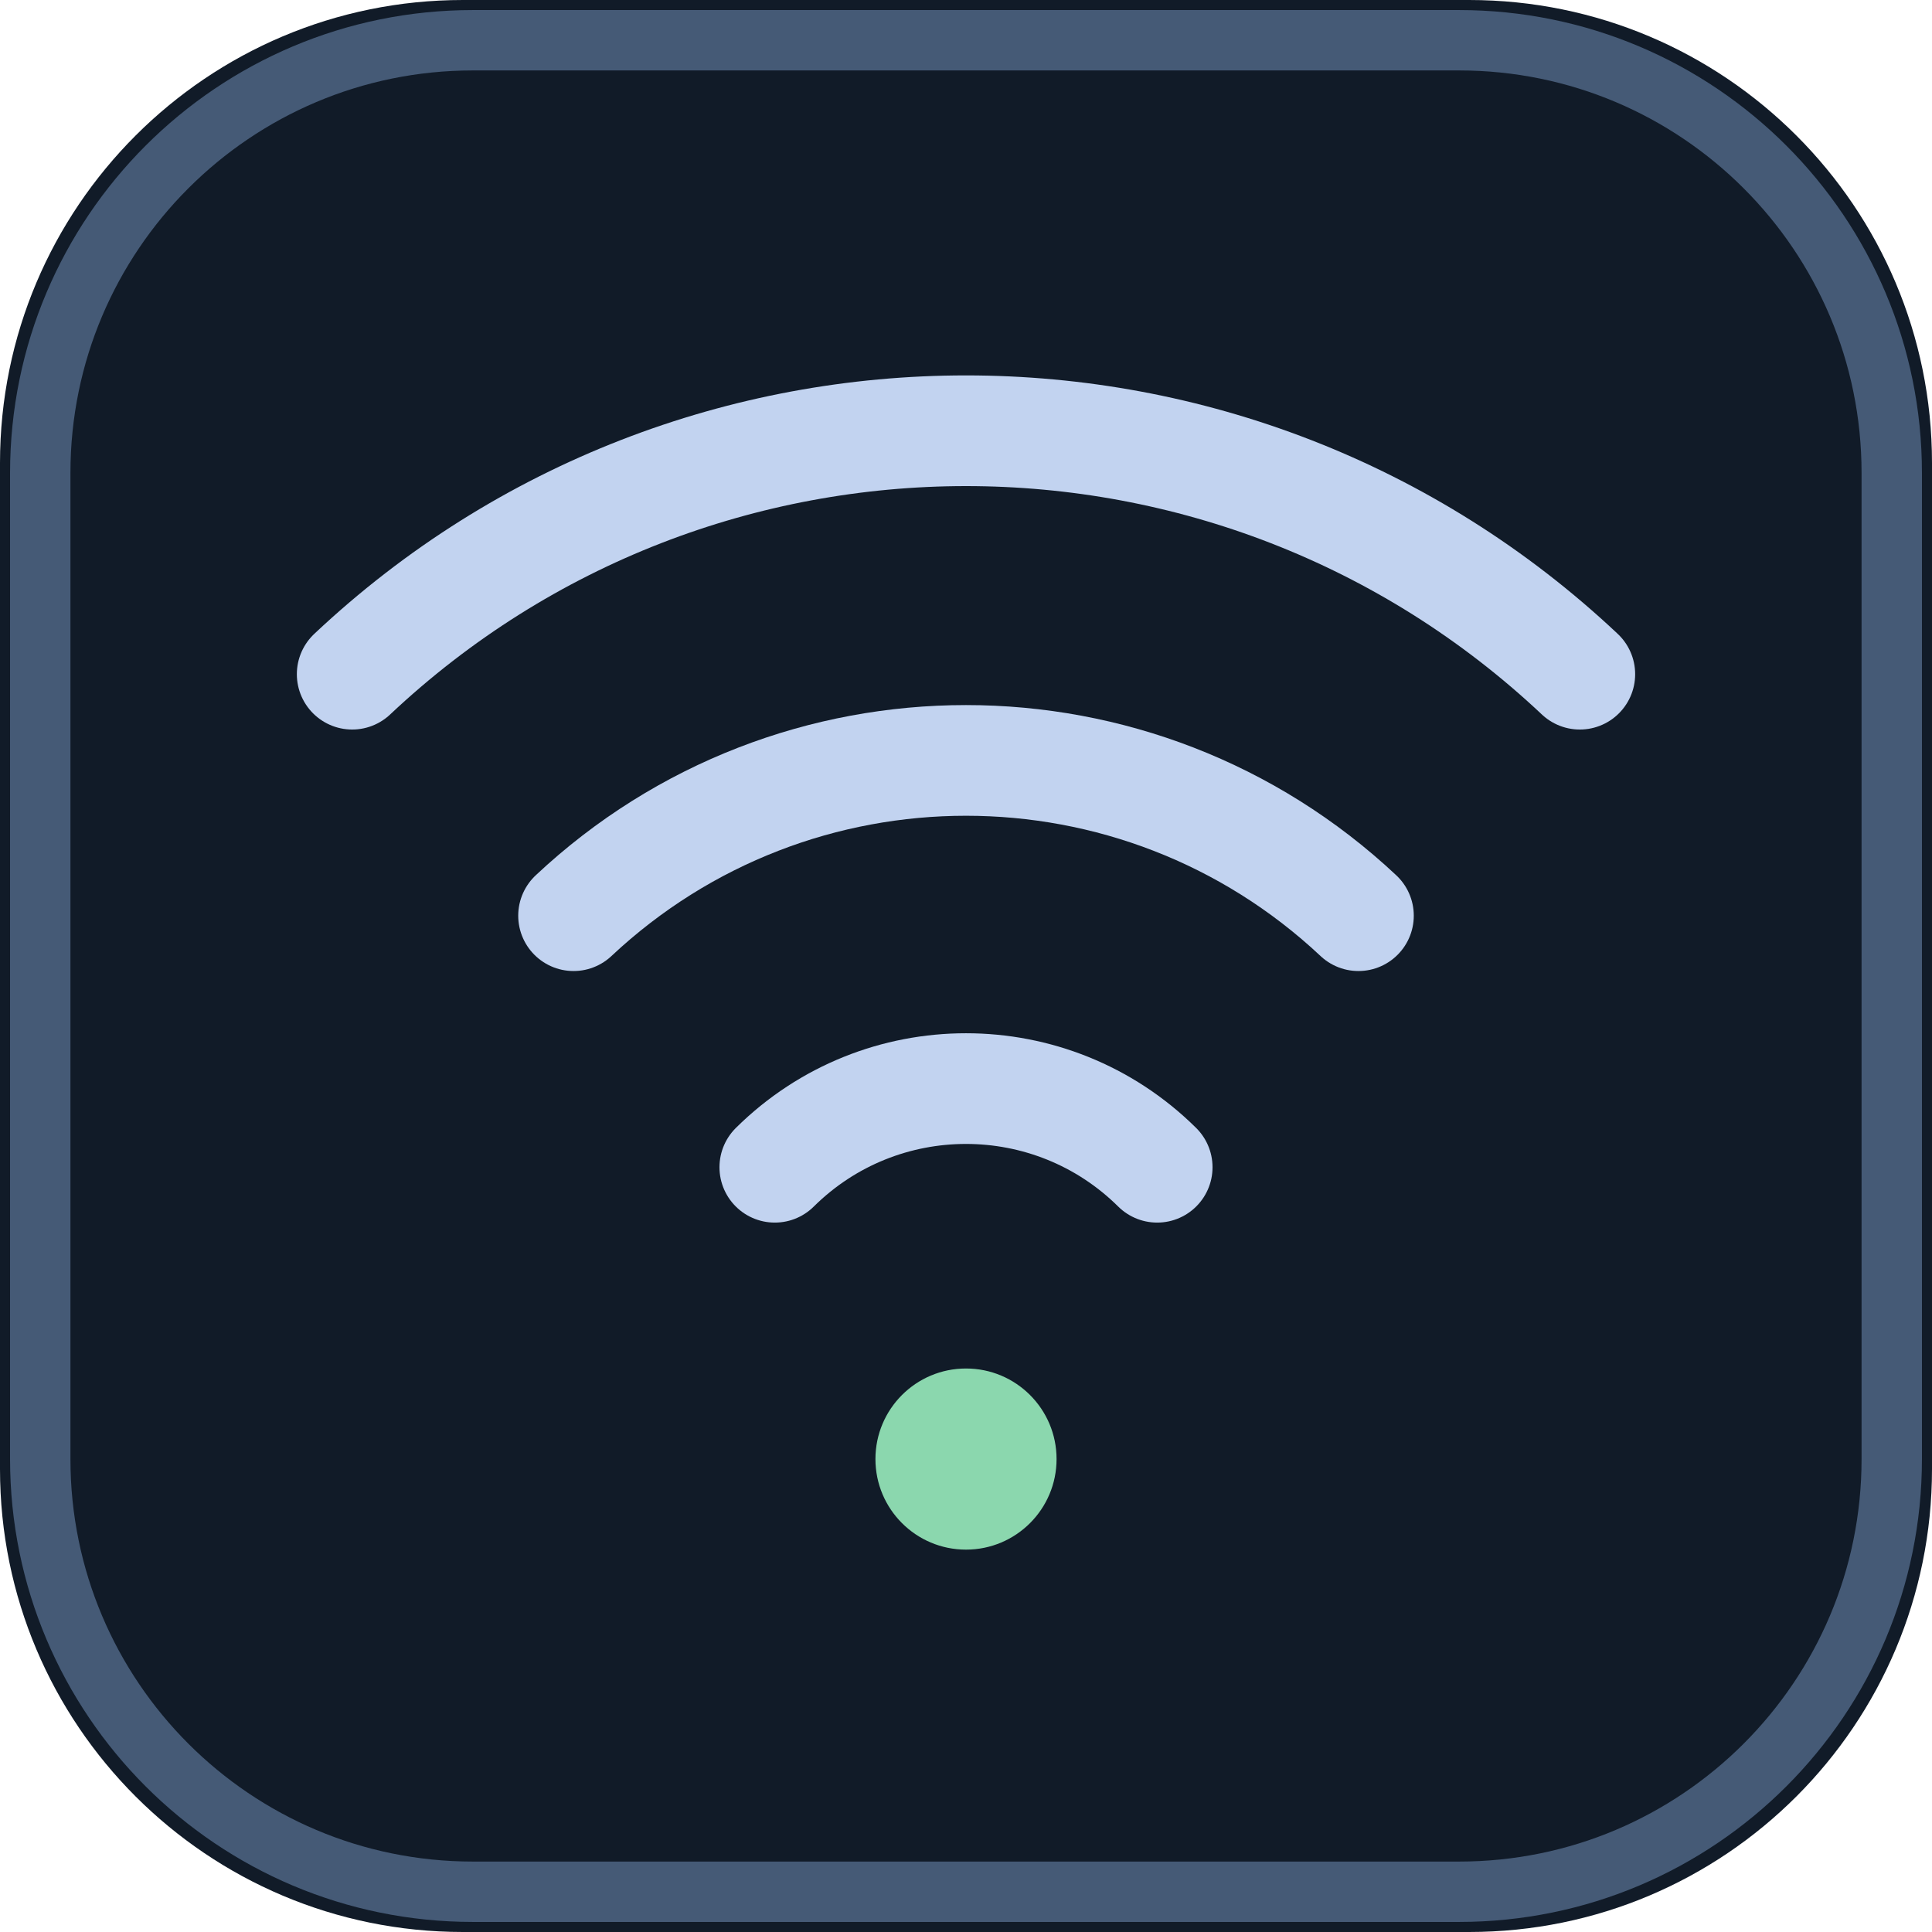
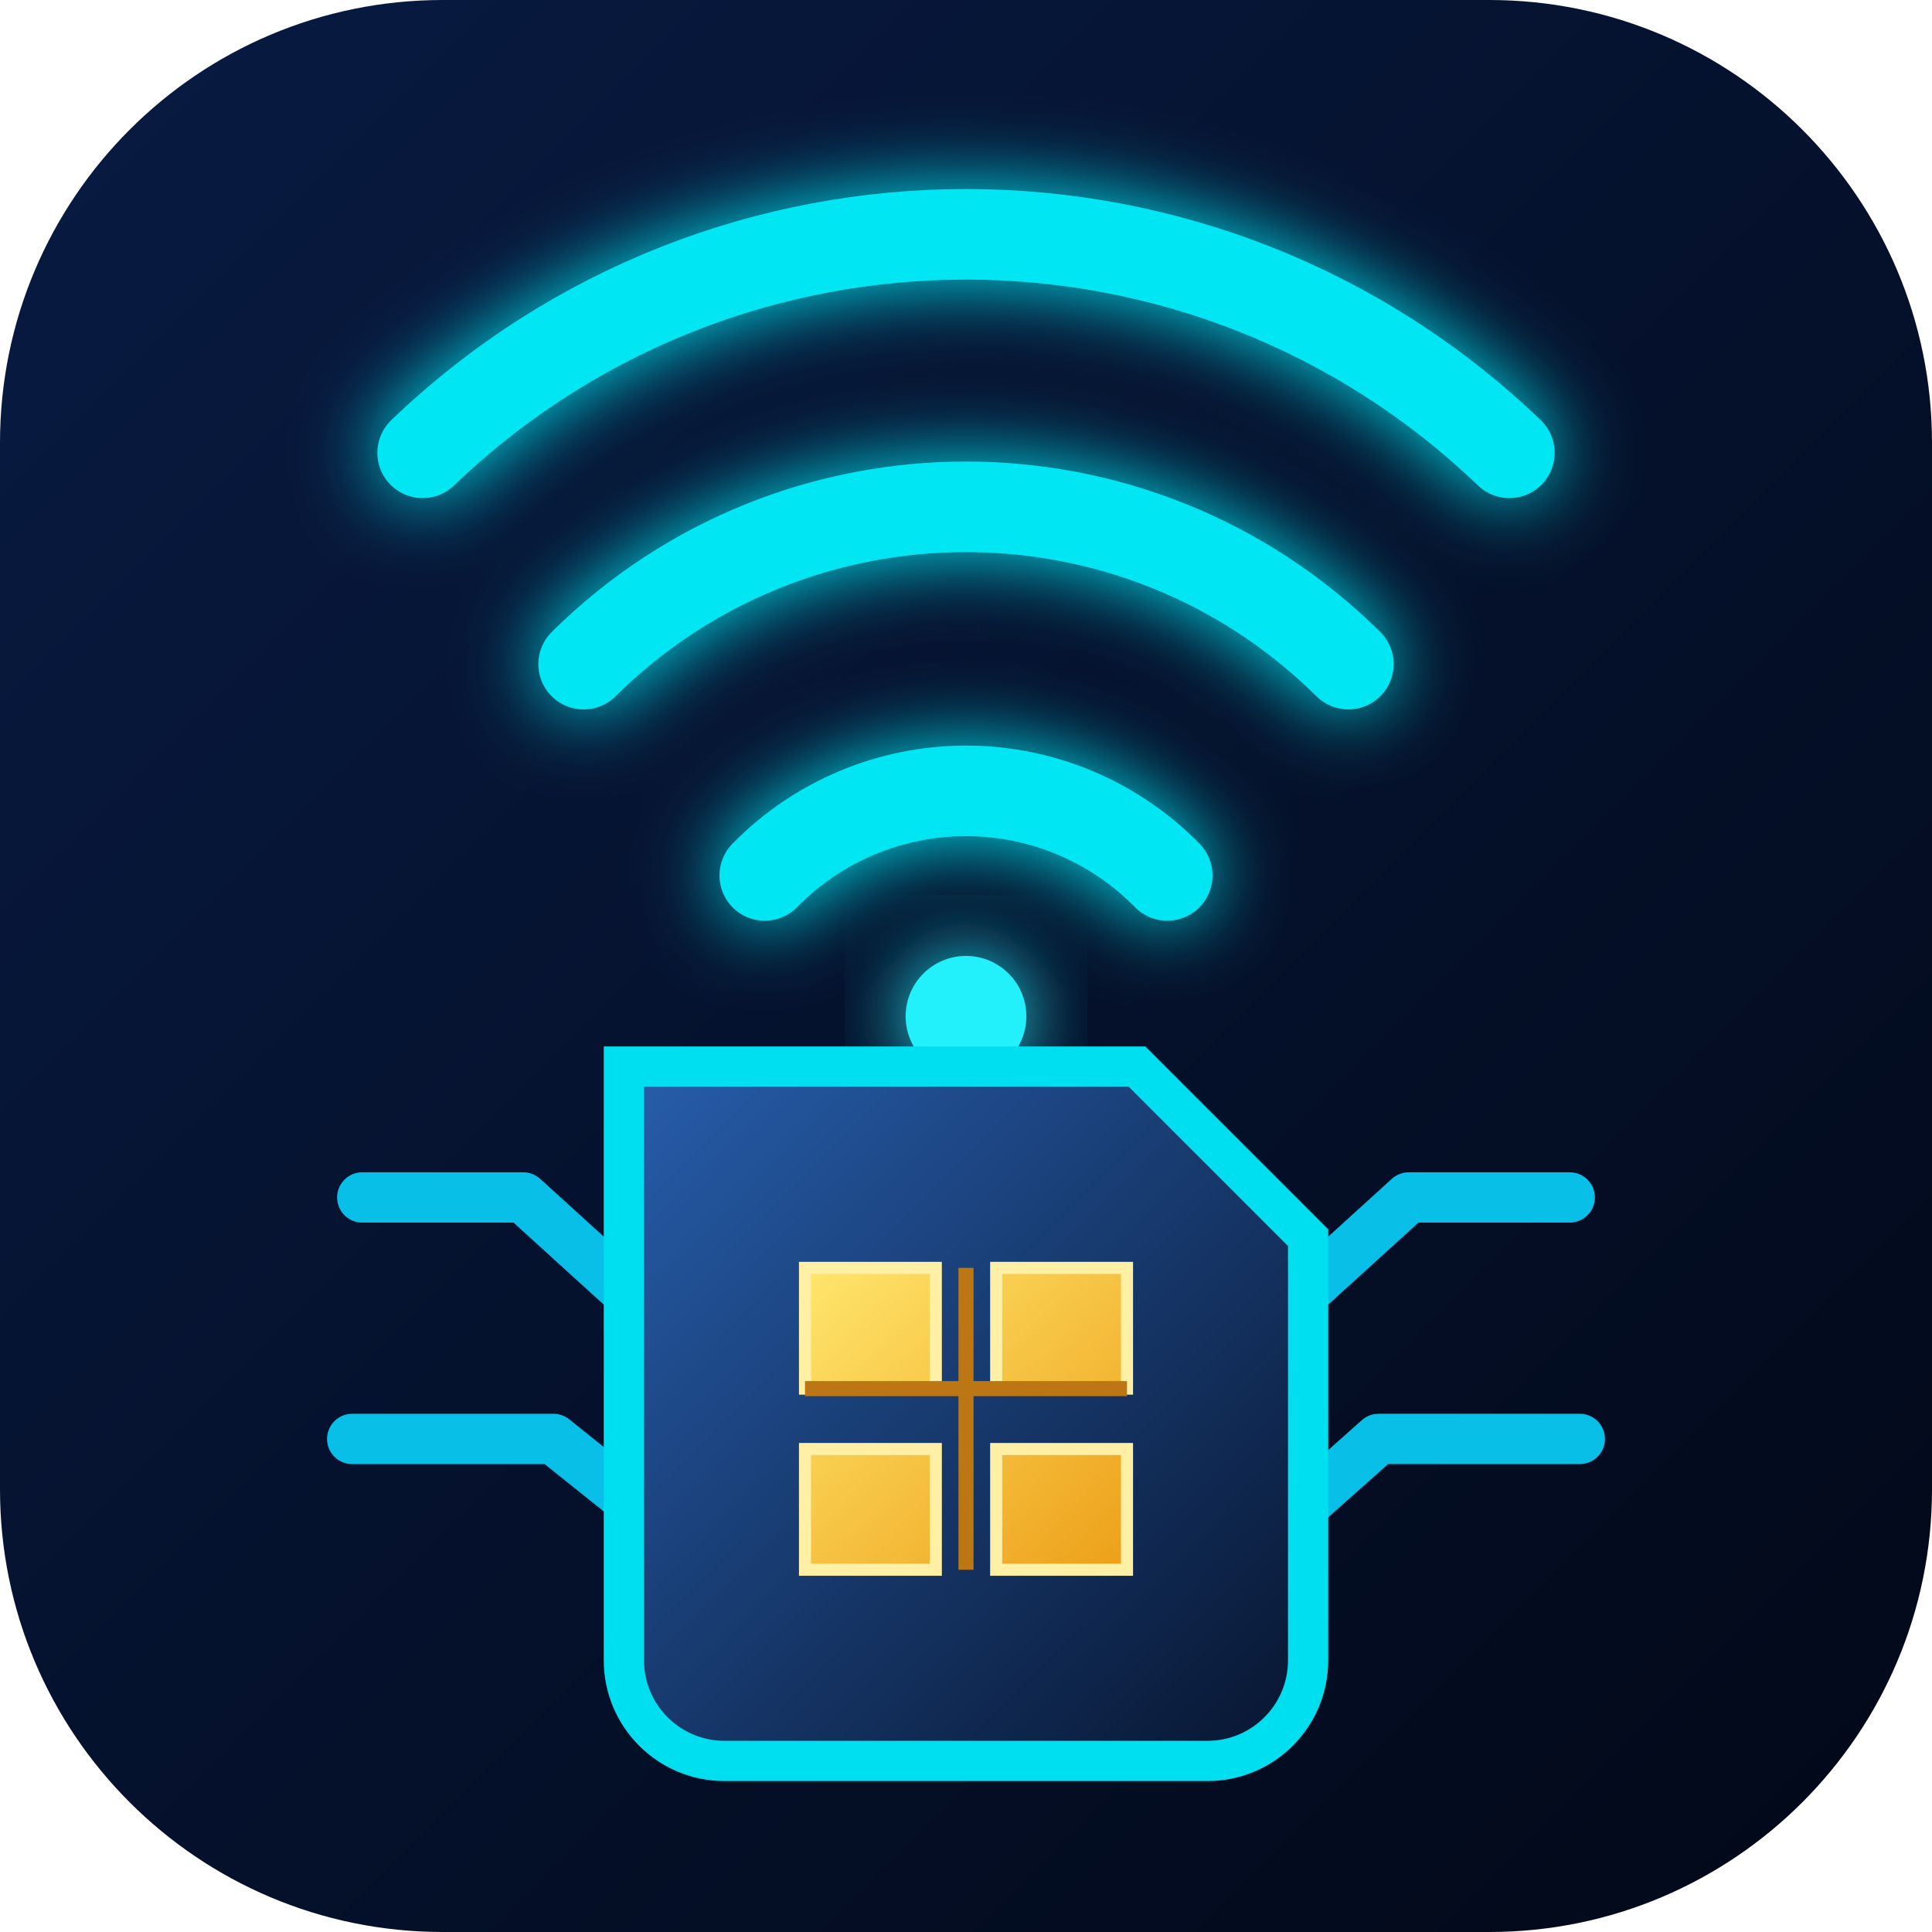
<svg xmlns="http://www.w3.org/2000/svg" viewBox="0 0 192 192">
-   <rect width="192" height="192" rx="46" fill="#111b28" />
-   <rect x="4" y="4" width="184" height="184" rx="43" fill="none" stroke="#455a76" stroke-width="6" />
-   <g fill="none" stroke="#c2d3f0" stroke-width="11" stroke-linecap="round">
-     <path d="M35 67a89 89 0 0 1 122 0" />
-     <path d="M57 91a57 57 0 0 1 78 0" />
-     <path d="M77 116a27 27 0 0 1 38 0" />
+   <defs>
+     <linearGradient id="bg" x1="0" y1="0" x2="1" y2="1">
+       <stop stop-color="#081b43" />
+       <stop offset="1" stop-color="#020817" />
+     </linearGradient>
+     <linearGradient id="sim" x1="0" y1="0" x2="1" y2="1">
+       <stop stop-color="#275eac" />
+       <stop offset="1" stop-color="#07142e" />
+     </linearGradient>
+     <linearGradient id="gold" x1="0" y1="0" x2="1" y2="1">
+       <stop stop-color="#ffe66c" />
+       <stop offset="1" stop-color="#ed9f18" />
+     </linearGradient>
+     <filter id="glow" x="-50%" y="-50%" width="200%" height="200%">
+       <feGaussianBlur stdDeviation="4" result="b" />
+       <feMerge>
+         <feMergeNode in="b" />
+         <feMergeNode in="SourceGraphic" />
+       </feMerge>
+     </filter>
+   </defs>
+   <rect width="192" height="192" rx="44" fill="url(#bg)" />
+   <g fill="none" stroke="#00e7f3" stroke-width="9" stroke-linecap="round" filter="url(#glow)">
+     <path d="M42 45a78 78 0 0 1 108 0" />
+     <path d="M58 66a54 54 0 0 1 76 0" />
+     <path d="M76 87a28 28 0 0 1 40 0" />
  </g>
-   <circle cx="96" cy="145" r="9" fill="#8bd7ae" />
+   <circle cx="96" cy="101" r="6" fill="#20f0fa" filter="url(#glow)" />
+   <g fill="none" stroke="#08bfe7" stroke-width="5" stroke-linecap="round" stroke-linejoin="round">
+     <path d="M36 119H52l11 10h12M156 119h-16l-11 10h-12M35 143H55l10 8h10M157 143h-20l-9 8h-11" />
+   </g>
+   <path d="M62 106h51l17 17v42a10 10 0 0 1-10 10H72a10 10 0 0 1-10-10z" fill="url(#sim)" stroke="#00dff0" stroke-width="4" />
+   <path d="M80 126h13v12H80zM99 126h13v12H99zM80 144h13v12H80zM99 144h13v12H99z" fill="url(#gold)" stroke="#fff0a6" stroke-width="1.2" />
+   <path d="M96 126v30M80 138h32" stroke="#bc7714" stroke-width="1.5" />
</svg>
